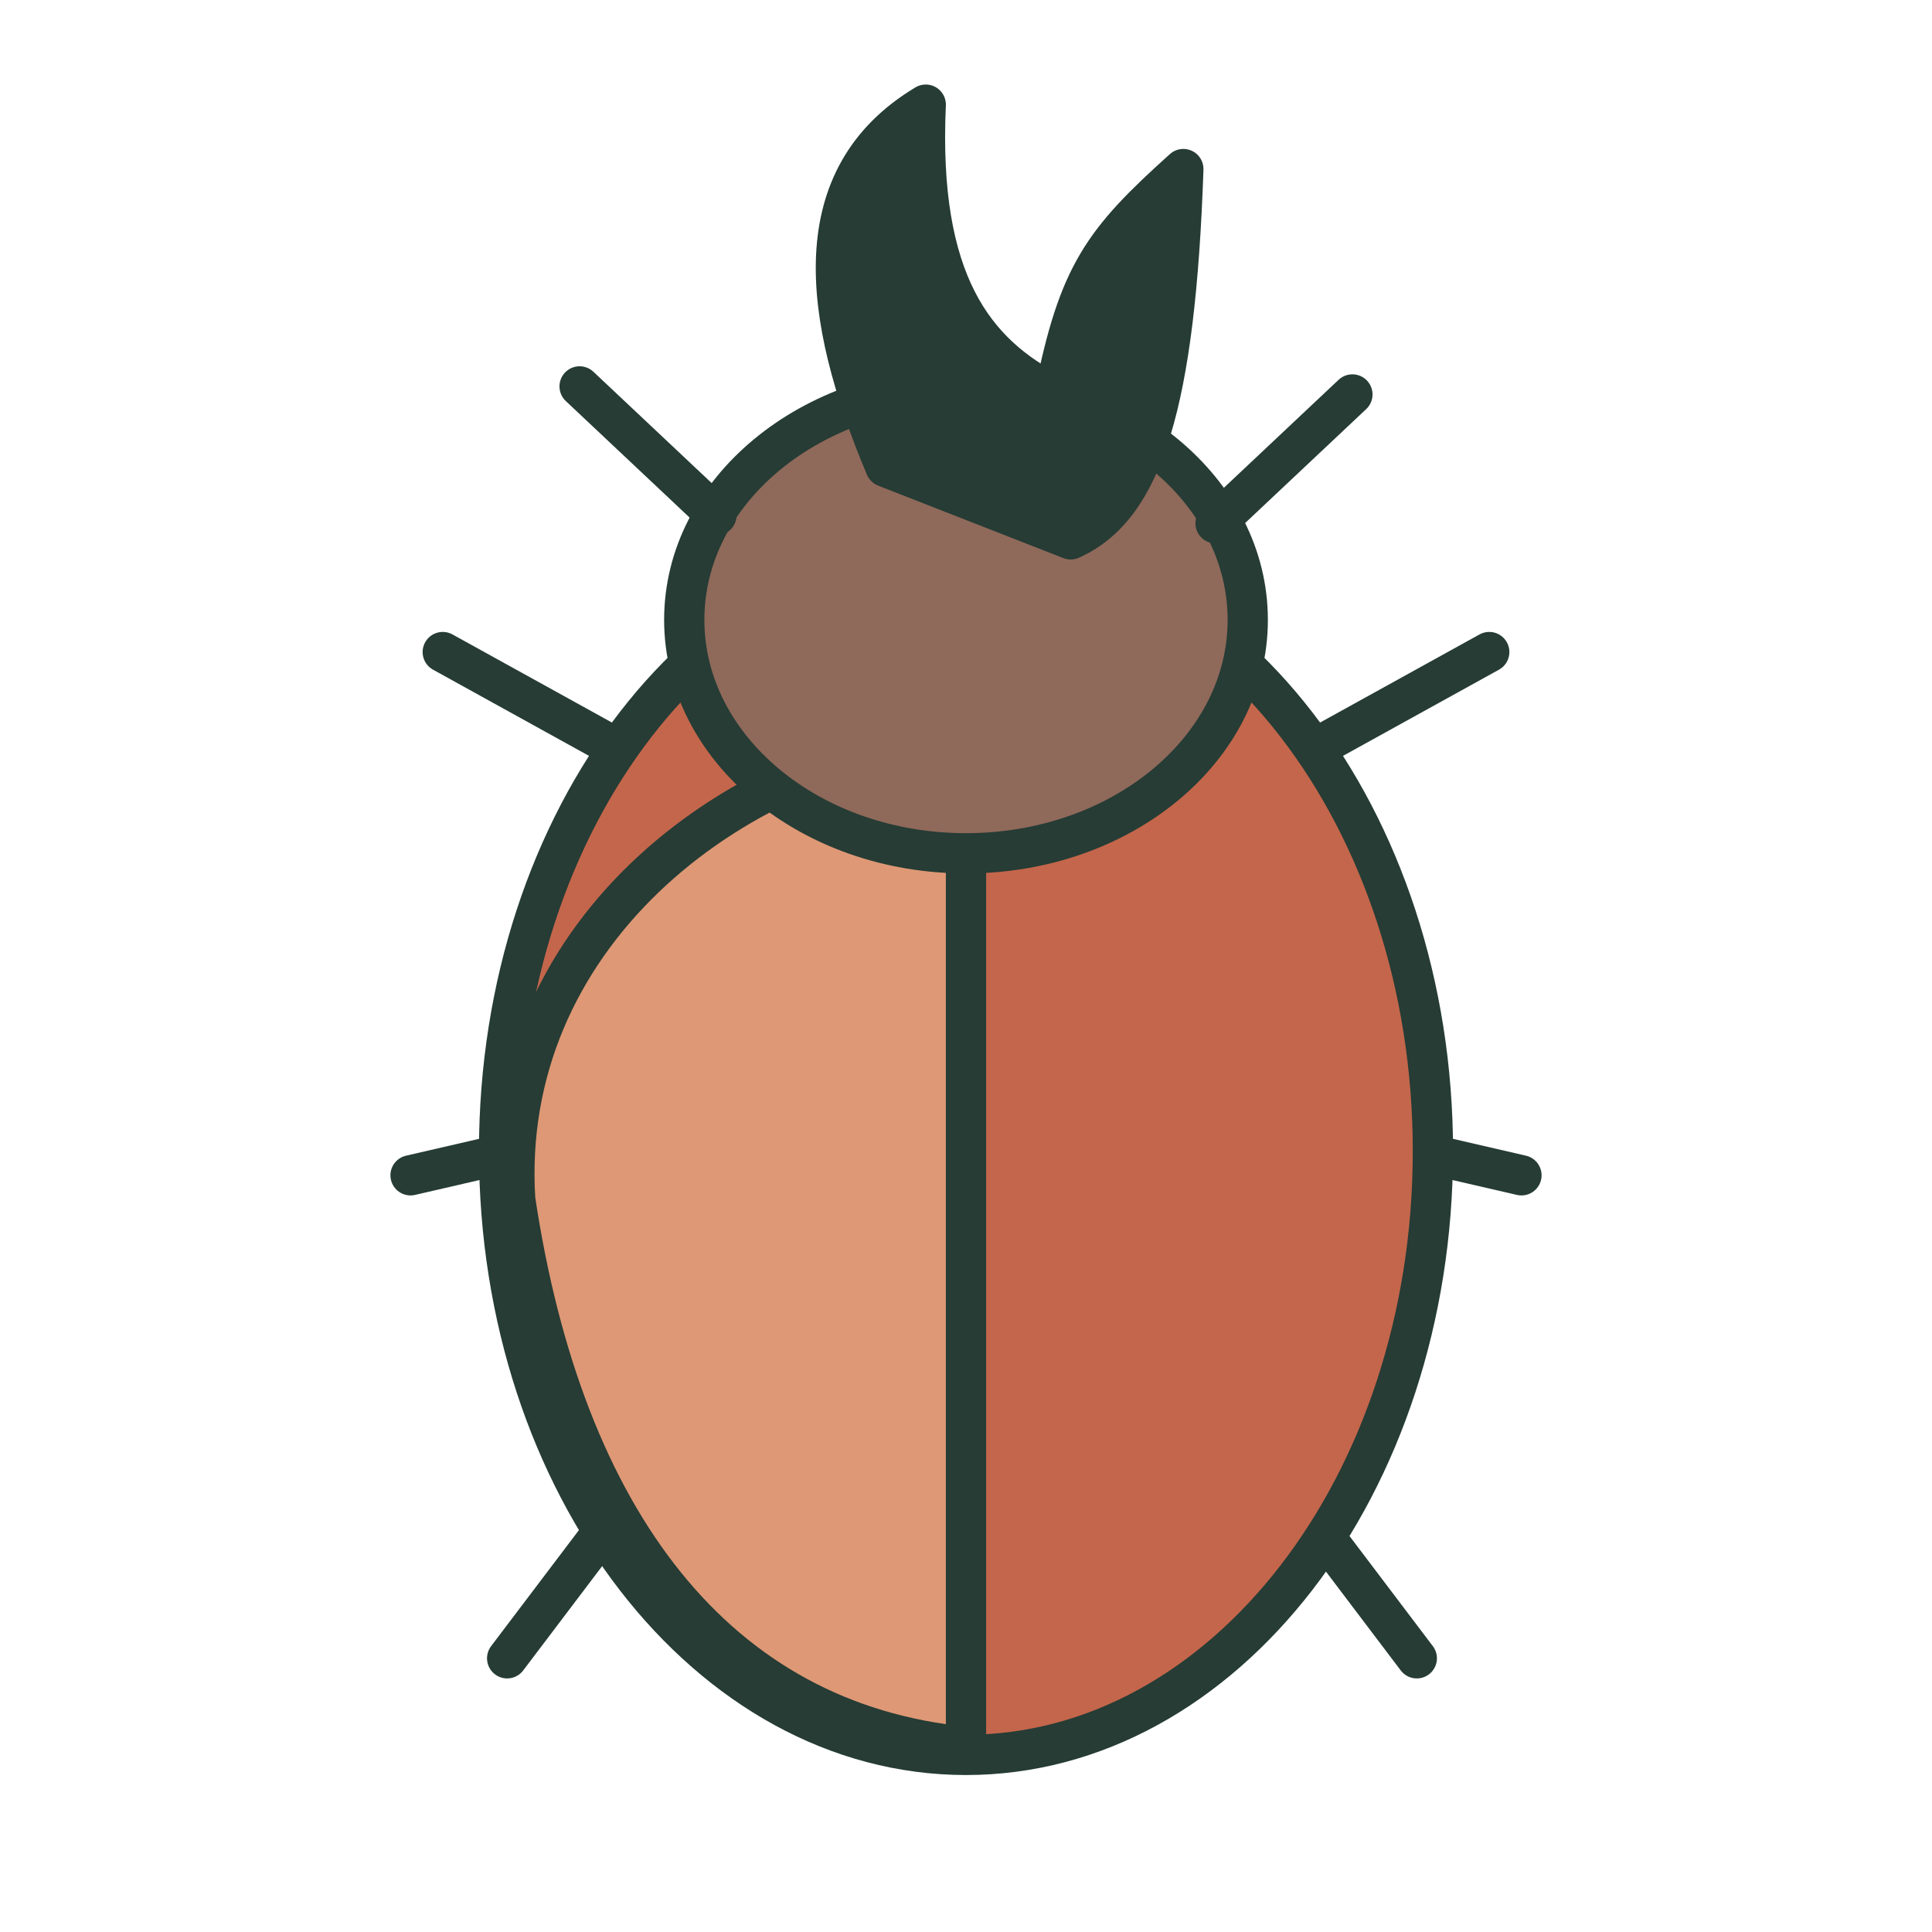
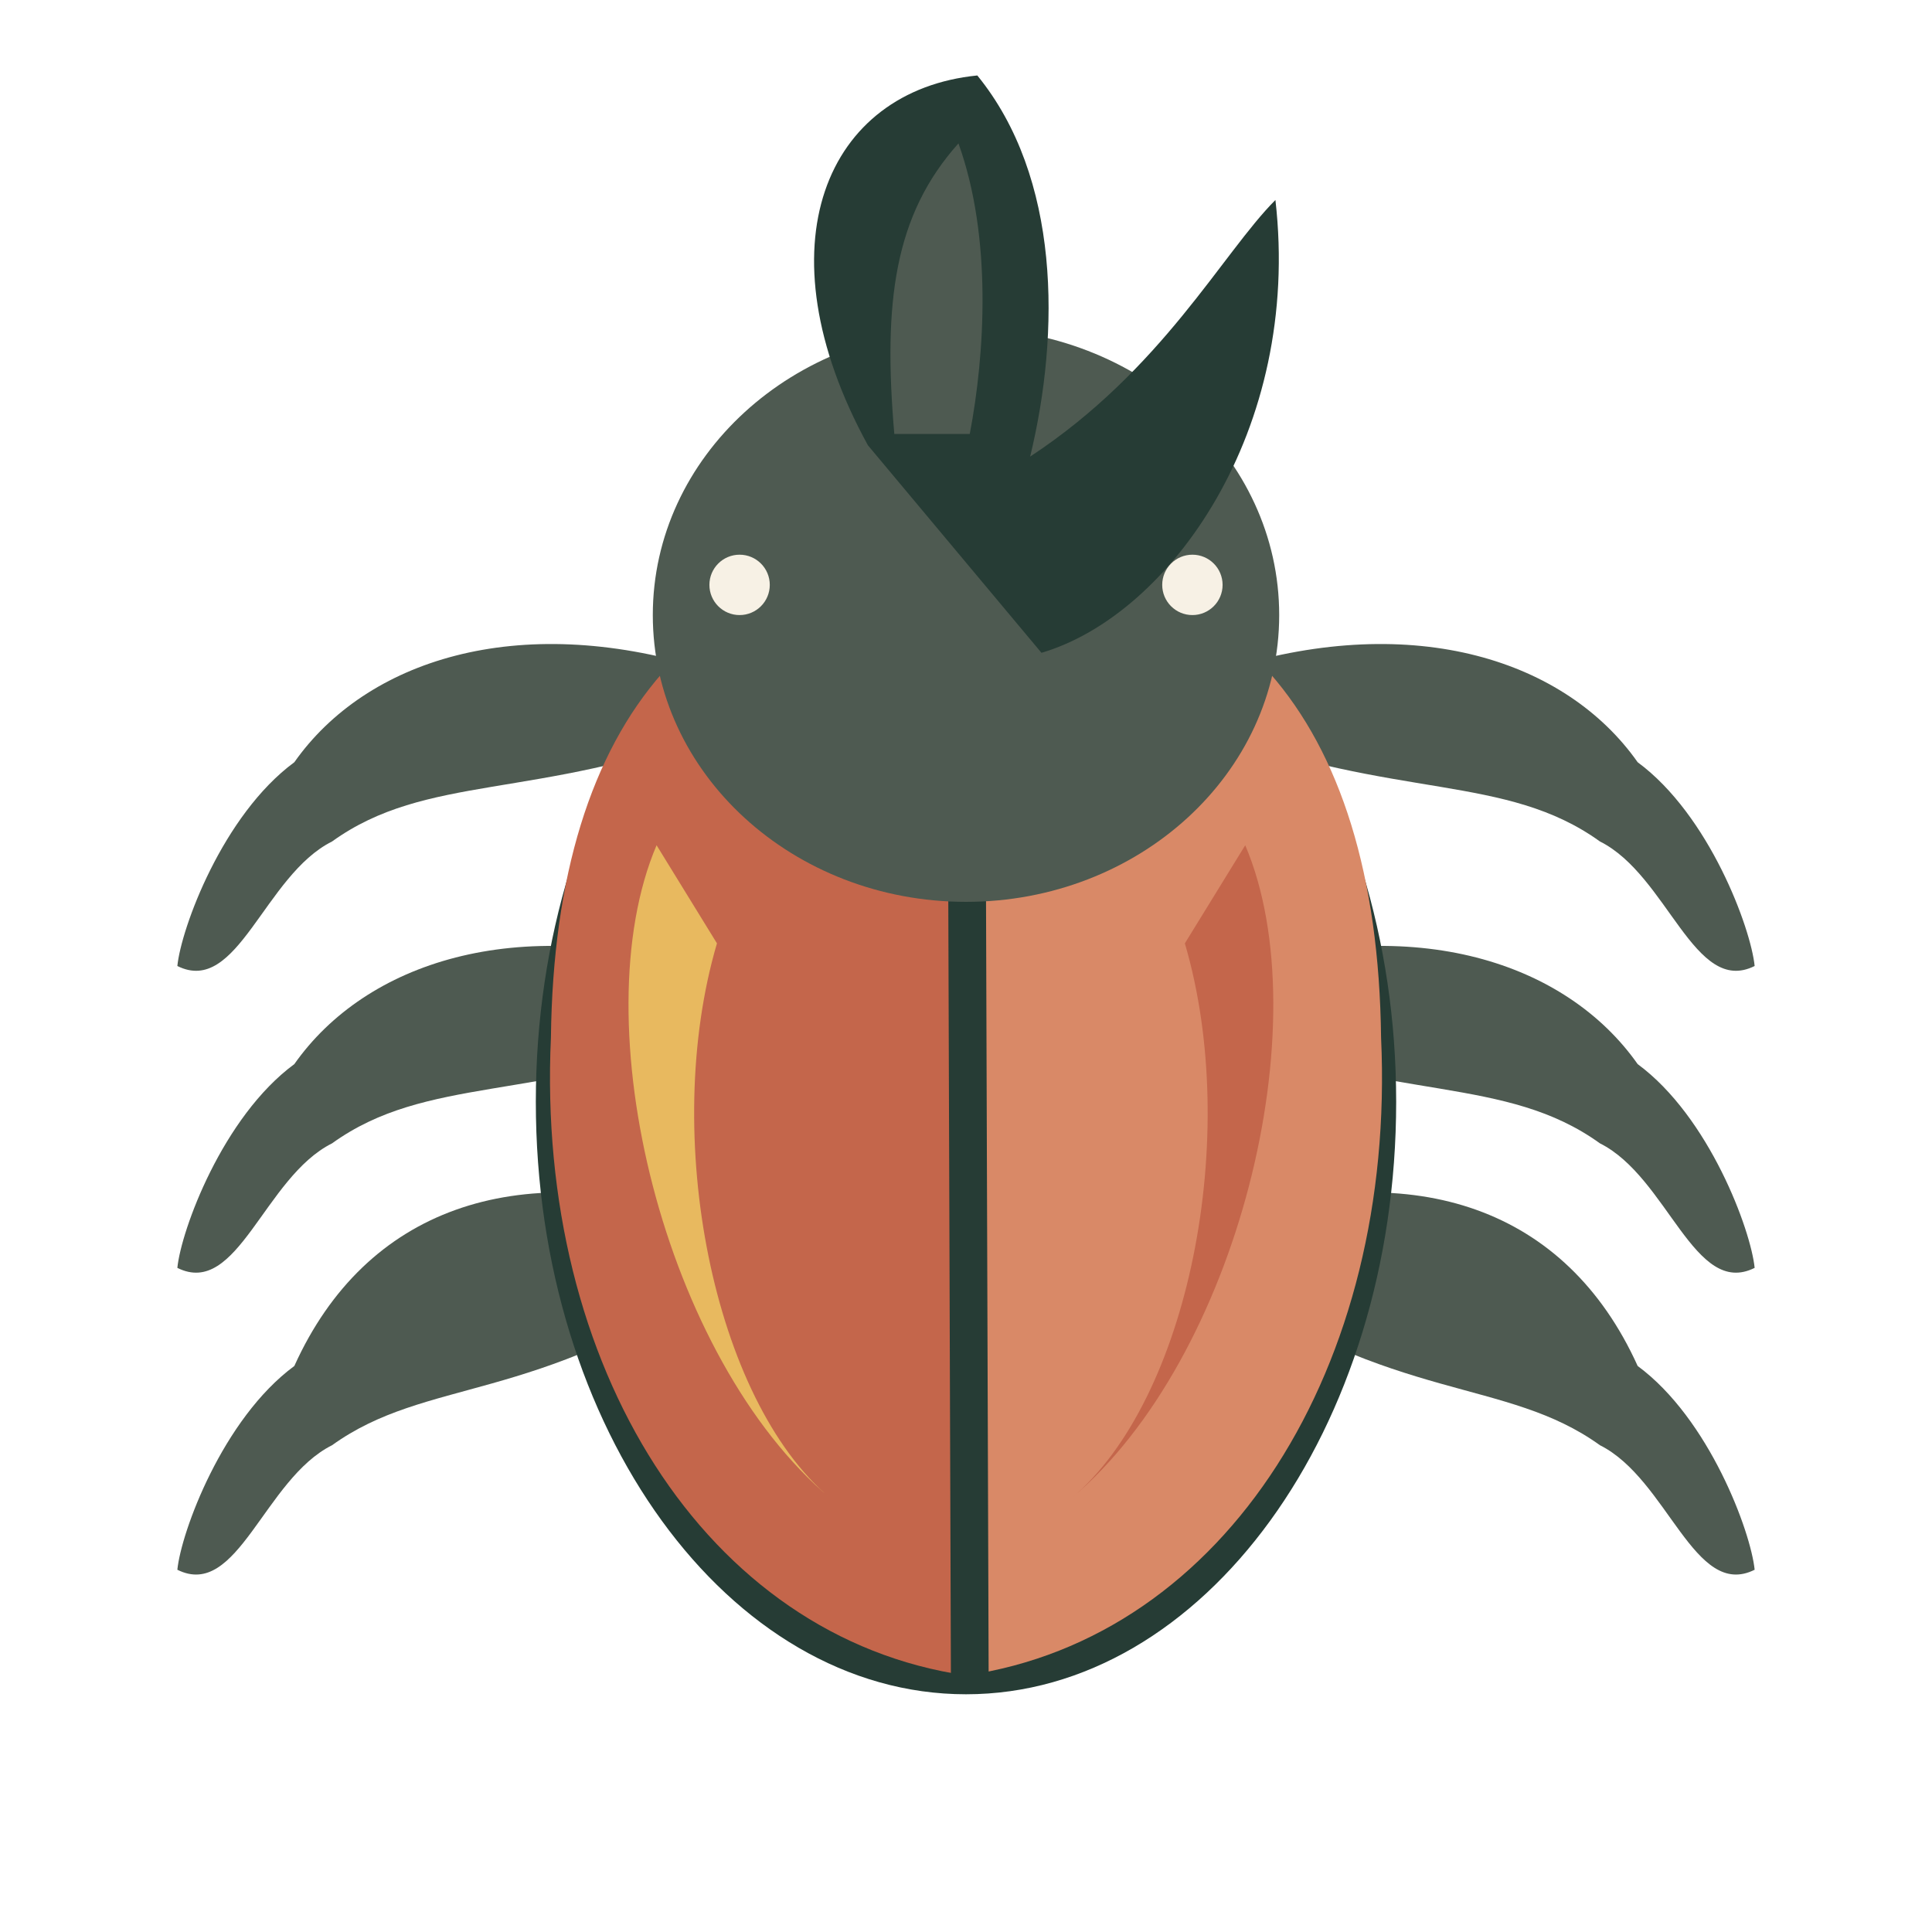
- <svg xmlns="http://www.w3.org/2000/svg" viewBox="0 0 240 240" role="img" aria-label="Rhinoceros beetle">
-   <path d="M93 102 L55 81 M90 137 L51 146 M91 169 L63 206 M147 102 L185 81 M150 137 L189 146 M148 169 L176 206" fill="none" stroke="#263C35" stroke-width="5" stroke-linejoin="round" stroke-linecap="round" />
-   <ellipse cx="120" cy="143" rx="58" ry="75" fill="#C4664B" stroke="#263C35" stroke-width="5" stroke-linejoin="round" stroke-linecap="round" />
-   <path d="M120 91 C90 94 62 117 64 149 C70 189 89 214 120 217 Z" fill="#DE9875" stroke="#263C35" stroke-width="5" stroke-linejoin="round" stroke-linecap="round" />
-   <path d="M120 91 V215" fill="none" stroke="#263C35" stroke-width="5" stroke-linejoin="round" stroke-linecap="round" />
-   <ellipse cx="120" cy="77" rx="35" ry="29" fill="#8F695A" stroke="#263C35" stroke-width="5" stroke-linejoin="round" stroke-linecap="round" />
-   <path d="M110 58 C102 39 100 22 115 13 C114 35 121 44 131 49 C134 34 137 30 147 21 C146 50 142 63 133 67 Z" fill="#263C35" stroke="#263C35" stroke-width="5" stroke-linejoin="round" stroke-linecap="round" />
-   <path d="M89 64 L72 48 M151 65 L168 49" fill="none" stroke="#263C35" stroke-width="5" stroke-linejoin="round" stroke-linecap="round" />
+ <svg xmlns="http://www.w3.org/2000/svg" viewBox="0 0 512 512" role="img" aria-label="Rhinoceros beetle">
+   <g transform="translate(256 185) scale(1 1)">
+     <path fill="#4E5A51" d="M-70 -8 C-119 -23-159 -10-178 17 C-197 31-208 61-209 71 C-193 79-186 47-168 38 C-143 20-114 27-66 9Z" />
+   </g>
+   <g transform="translate(256 185) scale(-1 1)">
+     <path fill="#4E5A51" d="M-70 -8 C-119 -23-159 -10-178 17 C-197 31-208 61-209 71 C-193 79-186 47-168 38 C-143 20-114 27-66 9Z" />
+   </g>
+   <g transform="translate(256 265) scale(1 1)">
+     <path fill="#4E5A51" d="M-70 -8 C-119 -23-159 -10-178 17 C-197 31-208 61-209 71 C-193 79-186 47-168 38 C-143 20-114 27-66 9Z" />
+   </g>
+   <g transform="translate(256 265) scale(-1 1)">
+     <path fill="#4E5A51" d="M-70 -8 C-119 -23-159 -10-178 17 C-197 31-208 61-209 71 C-193 79-186 47-168 38 C-143 20-114 27-66 9Z" />
+   </g>
+   <g transform="translate(256 330) scale(1 1)">
+     <path fill="#4E5A51" d="M-70 -8 C-119 -23-159 -10-178 32 C-197 46-208 76-209 86 C-193 94-186 62-168 53 C-143 35-114 42-66 9Z" />
+   </g>
+   <g transform="translate(256 330) scale(-1 1)">
+     <path fill="#4E5A51" d="M-70 -8 C-119 -23-159 -10-178 32 C-197 46-208 76-209 86 C-193 94-186 62-168 53 C-143 35-114 42-66 9Z" />
+   </g>
+   <ellipse cx="256" cy="292" rx="114" ry="157" fill="#263C35" />
+   <path fill="#C4664B" d="M256 147 C187 146 147 189 146 275 C142 362 187 434 256 444 Z" />
+   <path fill="#D98967" d="M256 147 C325 146 365 189 366 275 C370 362 325 434 256 444 Z" />
+   <path fill="#E8B95F" d="M174 224 C154 271 176 360 220 397 C189 371 175 301 190 250 Z" />
+   <path fill="#C4664B" d="M330 224 C350 271 328 360 284 397 C315 371 329 301 314 250 Z" />
+   <path fill="#263C35" d="M251 148 L261 148 L262 444 L252 444Z" />
+   <ellipse cx="256" cy="163" rx="83" ry="76" fill="#4E5A51" />
+   <path fill="#263C35" d="M230 118 C201 65 219 24 259 20 C281 47 281 88 273 121 C308 98 324 67 338 53 C345 114 310 163 276 173 Z" />
+   <path fill="#4E5A51" d="M237 115 C234 80 237 57 254 38 C263 63 261 94 257 115Z" />
+   <circle cx="196" cy="155" r="8" fill="#F7F1E5" />
+   <circle cx="316" cy="155" r="8" fill="#F7F1E5" />
</svg>
